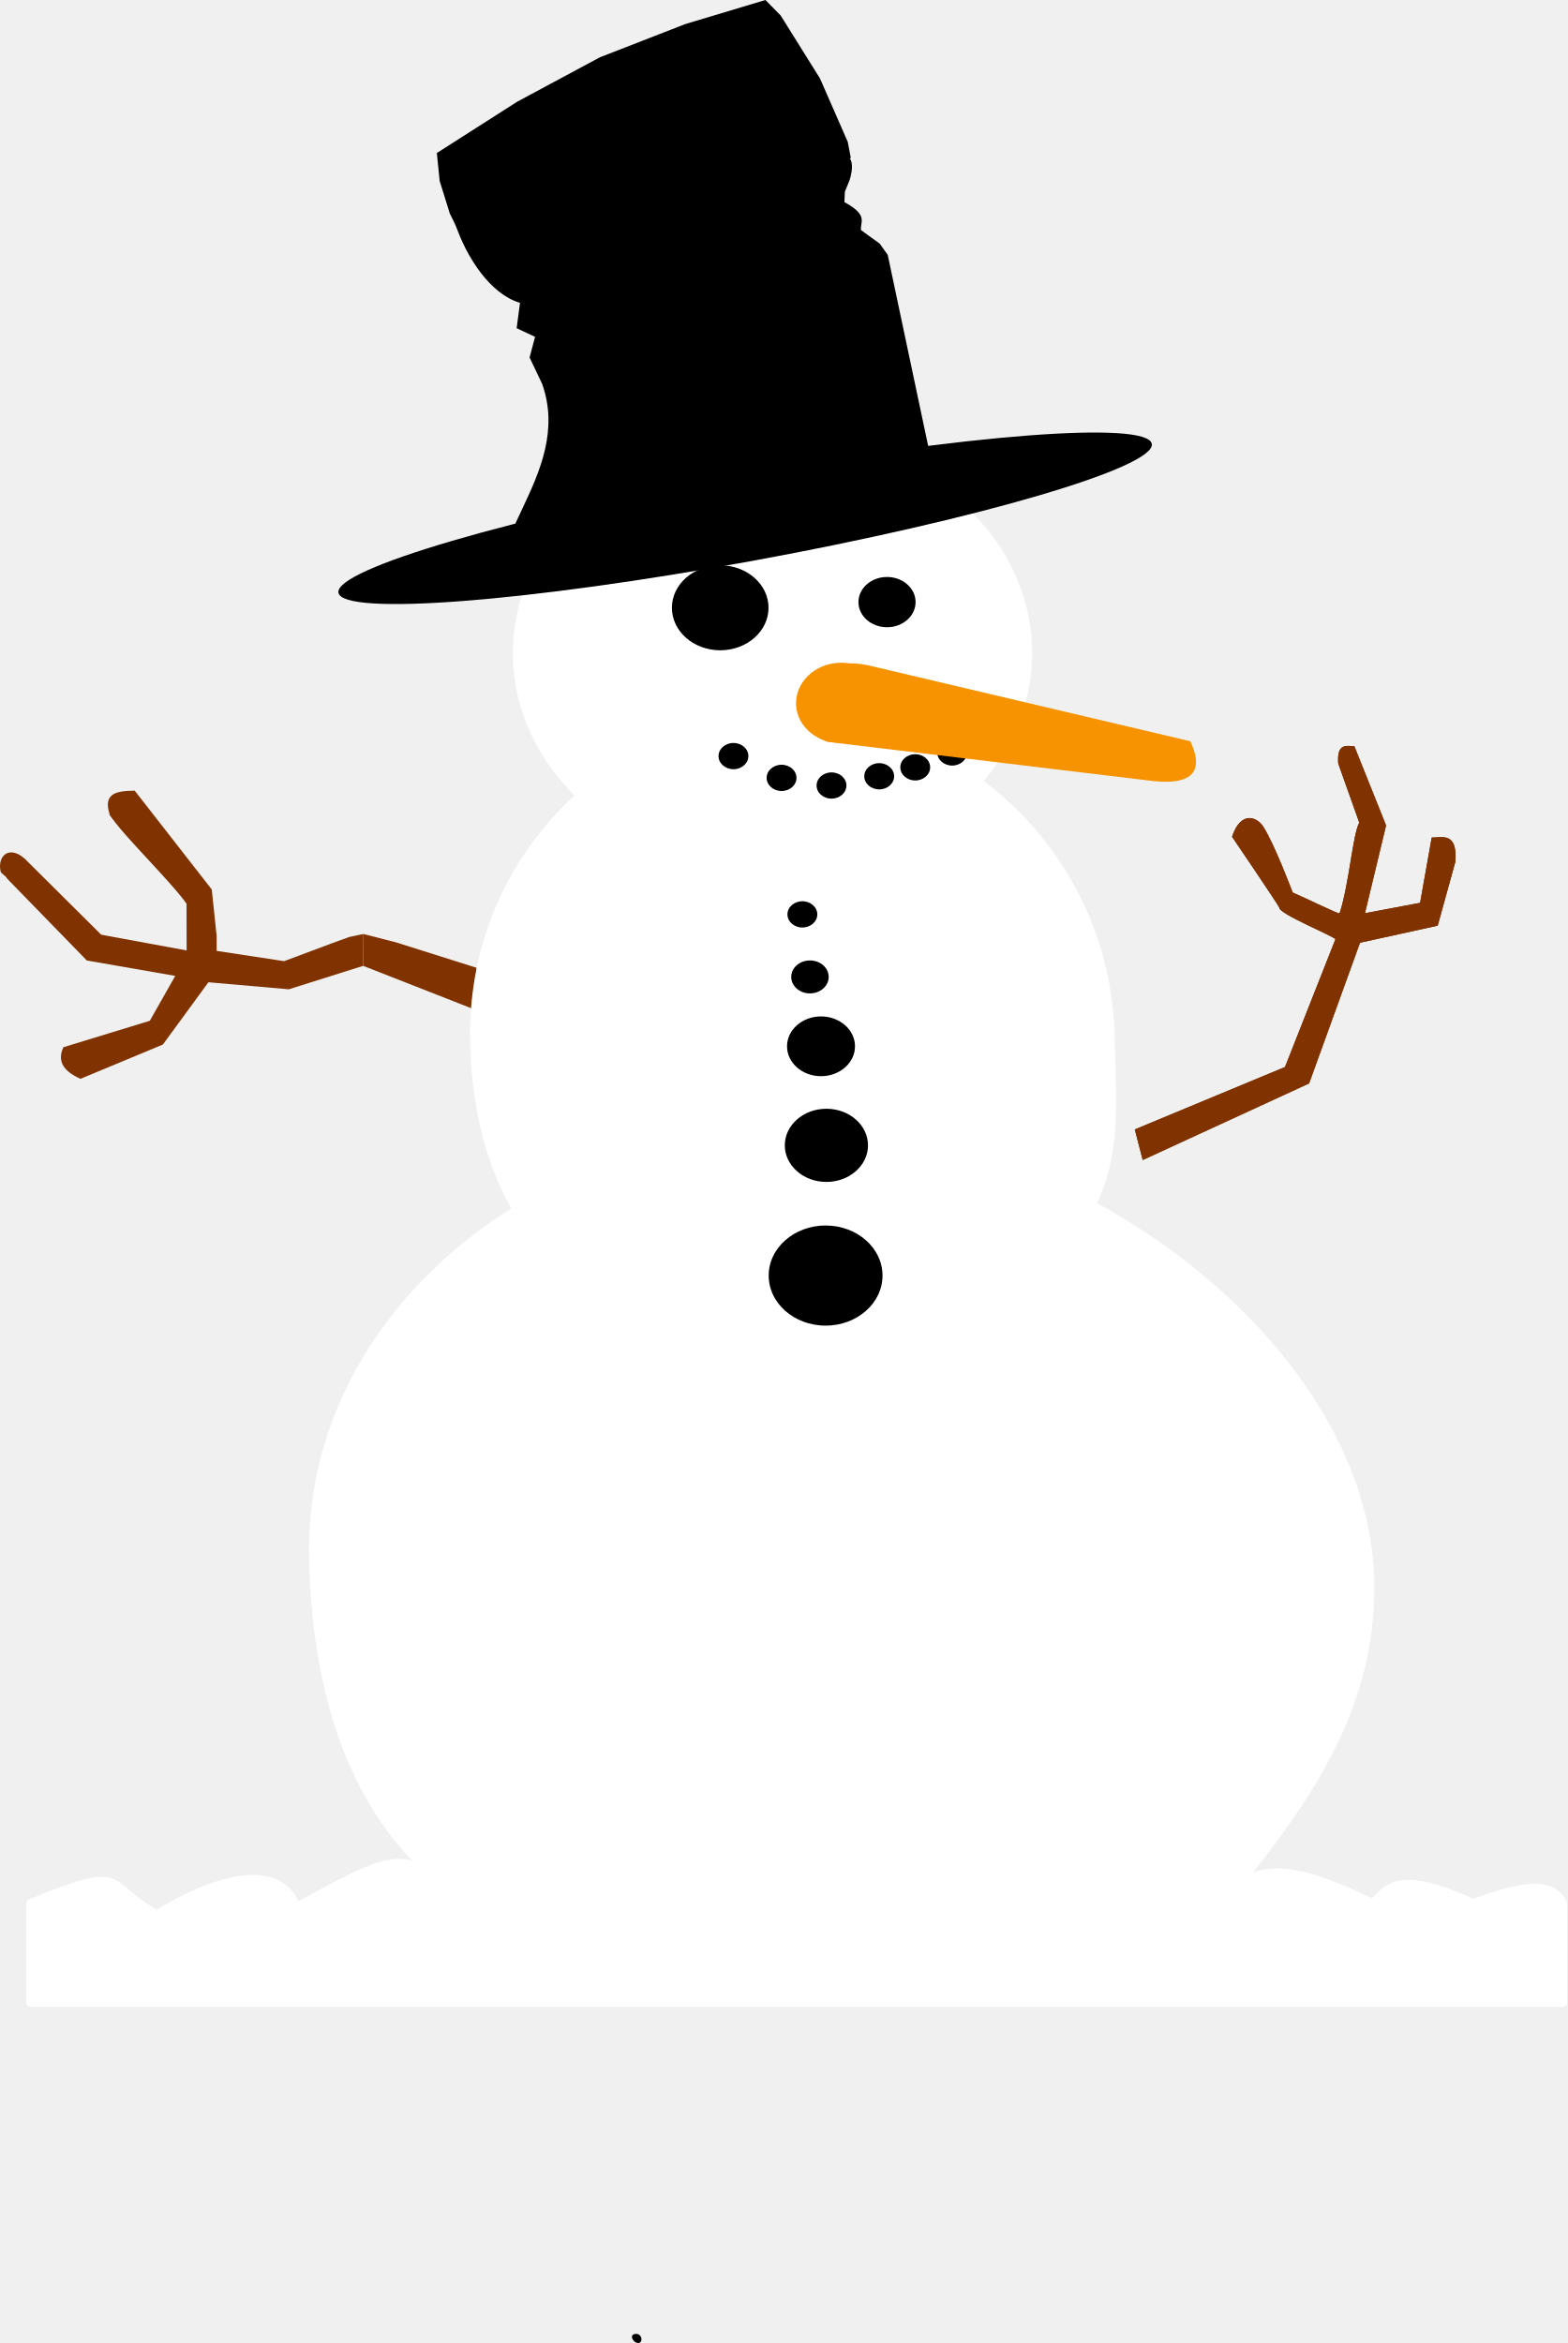
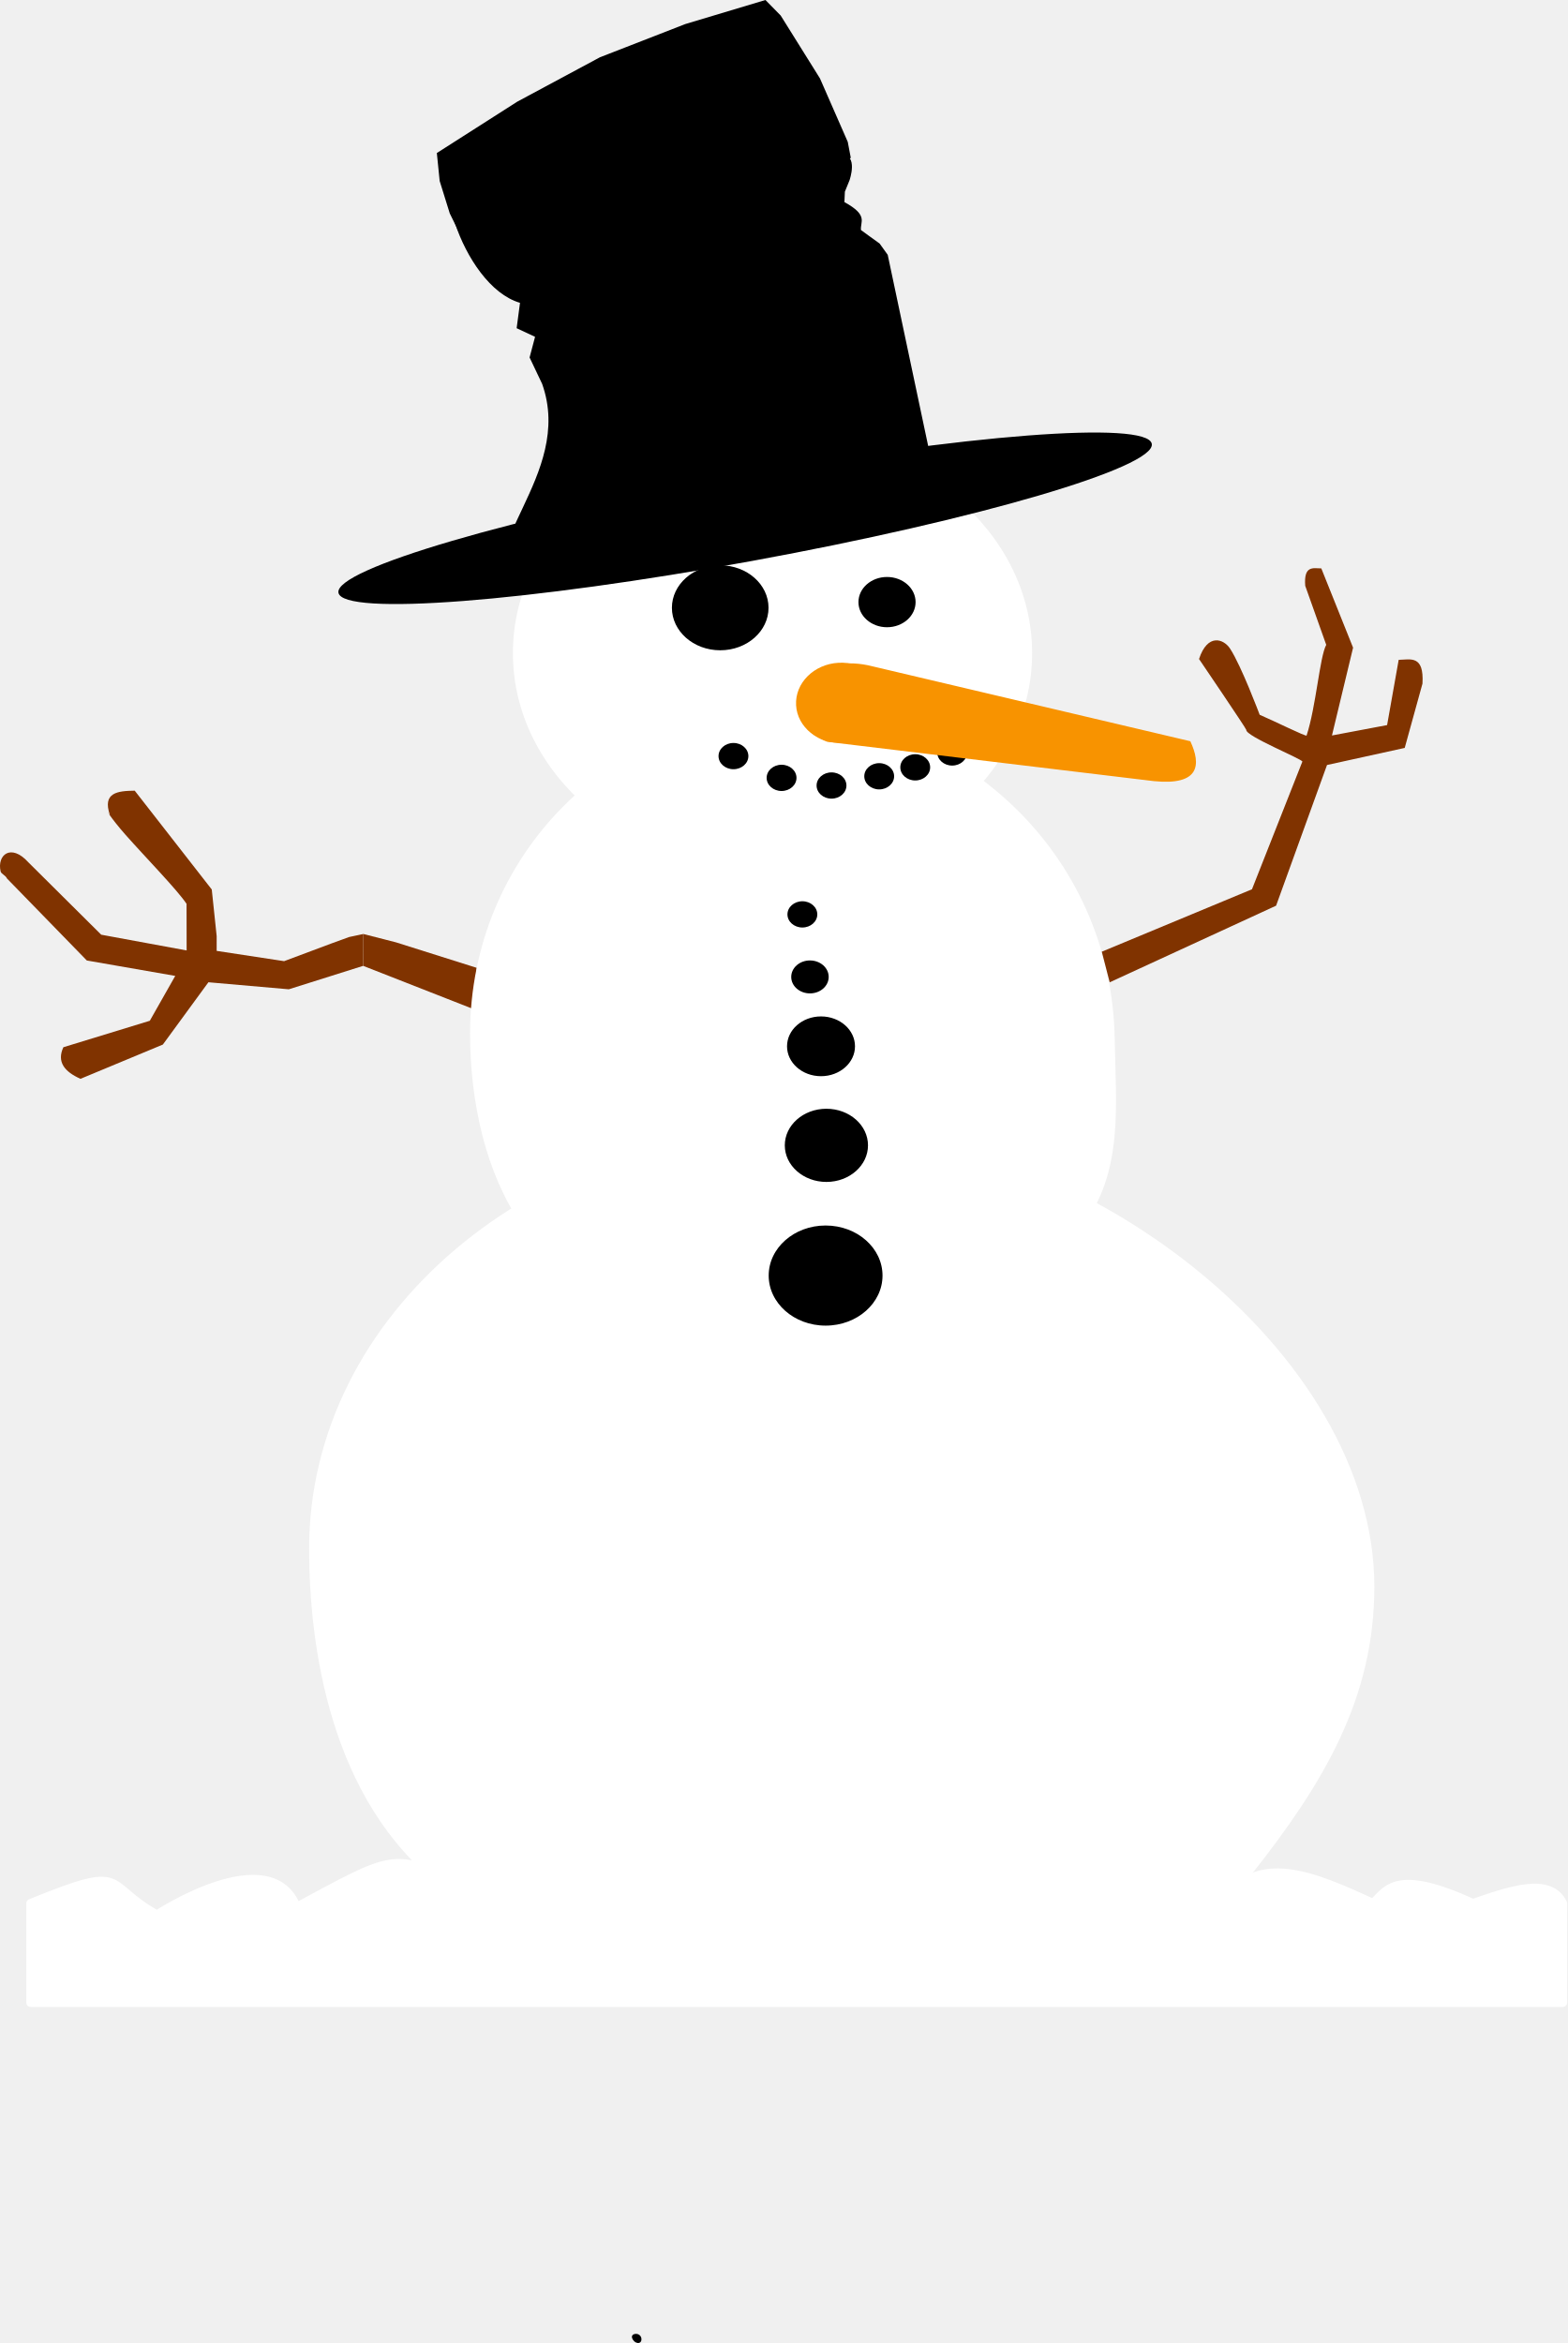
<svg xmlns="http://www.w3.org/2000/svg" width="311.357mm" height="465.532mm" viewBox="0 0 311.357 465.532" version="1.1" id="svg8">
  <defs id="defs2">
    </defs>
  <g id="layer1" transform="translate(-67.10495,229.765)">
    <g id="g1254" transform="translate(-6.95035,-36.48934)">
      <path id="path1017" d="m 199.637,271.242 c 0.399,1.198 1.863,1.398 1.863,0.266 0,-0.599 -0.466,-1.065 -1.065,-1.065 -0.599,0 -0.932,0.333 -0.799,0.799 z" style="fill:#000000;stroke:none;stroke-width:0.067" />
      <path style="opacity:1;fill:#803300;fill-opacity:1;stroke:none;stroke-width:1.22;stroke-linejoin:round;stroke-miterlimit:4;stroke-dasharray:none;stroke-opacity:1" d="m 146.243,-7.7 6.467,1.653 16.076,5.075 -0.903,8.1 -21.675,-8.499 z" id="rect1204" />
      <path style="opacity:1;fill:#803300;fill-opacity:1;stroke:none;stroke-width:1.22;stroke-linejoin:round;stroke-miterlimit:4;stroke-dasharray:none;stroke-opacity:1" d="m 111.137,-4.432 -0.018,-9.265 c -1.935,-2.873 -8.211,-9.291 -12.15,-13.742 -2.987,-3.376 -4.349,-5.742 -3.071,-3.879 -1.555,-4.496 1.532,-4.814 4.925,-4.858 l 15.306,19.632 0.975,9.276 -0.004,2.925 13.404,2.041 9.508,-3.558 3.399,-1.237 2.833,-0.602 -0.035,6.329 -14.774,4.658 -15.972,-1.398 -9.051,12.378 -16.367,6.808 c -3.17,-1.413 -4.754,-3.354 -3.397,-6.276 l 17.169,-5.257 5.058,-8.917 -17.569,-3.061 -15.878,-16.31 c -0.219,-0.569 -1.138,-0.903 -1.248,-1.377 -0.759,-3.281 2.045,-5.65 5.499,-1.829 l 14.488,14.392 z" id="rect1204-7" />
      <path id="path819-8" d="m 346.256,121.985 c 0,21.84 -9.863,38.52 -24.384,56.844 -23.056,29.092 -58.847,20.294 -87.193,18.826 -32.101,-1.662 -50.736,-0.218 -72.206,-16.6 -22.206,-16.944 -26.142,-47.865 -26.142,-66.629 0,-45.966 44.032,-83.229 98.348,-83.229 54.316,-2e-6 111.577,44.822 111.577,90.788 z" style="opacity:1;fill:#ffffff;fill-opacity:1;stroke:#ffffff;stroke-width:1.715;stroke-linejoin:round;stroke-miterlimit:4;stroke-dasharray:none;stroke-opacity:1" />
      <path id="rect821-1" d="m 80.151,184.907 c 19.763,-8.064 14.093,-3.751 25.091,2.274 0,0 22.48,-14.836 27.732,-1.516 19.259,-10.411 18.953,-10.552 31.694,-5.307 45.5,-25.323 88.23,-22.061 95.081,9.098 7.676,-7.119 29.991,-27.962 57.445,-4.549 6.484,-10.474 18.067,-5.331 29.713,0 2.896,-3.04 4.968,-6.756 19.808,0 7.684,-2.665 15.306,-5.237 17.828,0 v 19.712 H 80.151 Z" style="opacity:1;fill:#ffffff;fill-opacity:1;stroke:#ffffff;stroke-width:1.743;stroke-linejoin:round;stroke-miterlimit:4;stroke-dasharray:none;stroke-opacity:1" />
      <g transform="translate(4.157738,-12.85119)" id="g1191">
        <path id="path819-3-0" d="m 290.779,26.046 c 0.211,13.101 1.826,26.374 -6.513,37.093 -11.343,14.58 -38.732,24.692 -58.445,24.692 -20.853,-2e-6 -40.433,-8.958 -51.657,-25.006 -7.186,-10.275 -10.278,-24.349 -10.278,-37.913 0,-34.749 27.729,-62.919 61.934,-62.919 34.205,-3e-6 64.367,27.374 64.958,64.053 z" style="opacity:1;fill:#ffffff;fill-opacity:1;stroke:#ffffff;stroke-width:1.183;stroke-linejoin:round;stroke-miterlimit:4;stroke-dasharray:none;stroke-opacity:1" />
        <path id="path824-0-0" d="m 242.844,47.144 a 8.756,7.761 0 0 1 -8.756,7.761 8.756,7.761 0 0 1 -8.756,-7.761 8.756,7.761 0 0 1 8.756,-7.761 8.756,7.761 0 0 1 8.756,7.761 z" style="opacity:1;fill:#000000;fill-opacity:1;stroke:#ffffff;stroke-width:0.981;stroke-linejoin:round;stroke-miterlimit:4;stroke-dasharray:none;stroke-opacity:1" />
        <path id="path824-9-8-4" d="m 240.171,27.467 a 7.152,6.339 0 0 1 -7.152,6.339 7.152,6.339 0 0 1 -7.152,-6.339 7.152,6.339 0 0 1 7.152,-6.339 7.152,6.339 0 0 1 7.152,6.339 z" style="opacity:1;fill:#000000;fill-opacity:1;stroke:#ffffff;stroke-width:0.801;stroke-linejoin:round;stroke-miterlimit:4;stroke-dasharray:none;stroke-opacity:1" />
        <path id="path824-5-7" d="m 245.909,73.018 a 11.978,10.617 0 0 1 -11.978,10.617 11.978,10.617 0 0 1 -11.978,-10.617 11.978,10.617 0 0 1 11.978,-10.617 11.978,10.617 0 0 1 11.978,10.617 z" style="opacity:1;fill:#000000;fill-opacity:1;stroke:#ffffff;stroke-width:1.341;stroke-linejoin:round;stroke-miterlimit:4;stroke-dasharray:none;stroke-opacity:1" />
        <path id="path824-09-6" d="m 234.765,13.681 a 3.943,3.495 0 0 1 -3.943,3.495 3.943,3.495 0 0 1 -3.943,-3.495 3.943,3.495 0 0 1 3.943,-3.495 3.943,3.495 0 0 1 3.943,3.495 z" style="opacity:1;fill:#000000;fill-opacity:1;stroke:#ffffff;stroke-width:0.442;stroke-linejoin:round;stroke-miterlimit:4;stroke-dasharray:none;stroke-opacity:1" />
        <path id="path824-9-85-3-1" d="m 232.456,1.255 a 3.141,2.784 0 0 1 -3.141,2.784 3.141,2.784 0 0 1 -3.141,-2.784 3.141,2.784 0 0 1 3.141,-2.784 3.141,2.784 0 0 1 3.141,2.784 z" style="opacity:1;fill:#000000;fill-opacity:1;stroke:#ffffff;stroke-width:0.352;stroke-linejoin:round;stroke-miterlimit:4;stroke-dasharray:none;stroke-opacity:1" />
      </g>
      <g transform="translate(3.779762,-10.96131)" id="g1183">
        <ellipse style="opacity:1;fill:#ffffff;fill-opacity:1;stroke:#ffffff;stroke-width:0.891;stroke-linejoin:round;stroke-miterlimit:4;stroke-dasharray:none;stroke-opacity:1" id="path819-9-3" cx="223.762" cy="-52.551" rx="51.134" ry="43.273" />
        <ellipse style="opacity:1;fill:#000000;fill-opacity:1;stroke:#ffffff;stroke-width:0.352;stroke-linejoin:round;stroke-miterlimit:4;stroke-dasharray:none;stroke-opacity:1" id="path824-9-85-4" cx="216" cy="-32.085" rx="3.141" ry="2.784" />
        <ellipse style="opacity:1;fill:#000000;fill-opacity:1;stroke:#ffffff;stroke-width:1.139;stroke-linejoin:round;stroke-miterlimit:4;stroke-dasharray:none;stroke-opacity:1" id="path824-9-9-4" cx="213.371" cy="-61.551" rx="10.168" ry="9.012" />
        <ellipse style="opacity:1;fill:#000000;fill-opacity:1;stroke:#ffffff;stroke-width:0.673;stroke-linejoin:round;stroke-miterlimit:4;stroke-dasharray:none;stroke-opacity:1" id="path824-9-6-4" cx="246.511" cy="-62.682" rx="6.013" ry="5.33" />
        <ellipse style="opacity:1;fill:#000000;fill-opacity:1;stroke:#ffffff;stroke-width:0.352;stroke-linejoin:round;stroke-miterlimit:4;stroke-dasharray:none;stroke-opacity:1" id="path824-9-85-6-3" cx="252.116" cy="-29.851" rx="3.141" ry="2.784" />
        <ellipse style="opacity:1;fill:#000000;fill-opacity:1;stroke:#ffffff;stroke-width:0.352;stroke-linejoin:round;stroke-miterlimit:4;stroke-dasharray:none;stroke-opacity:1" id="path824-9-85-8-7" cx="244.957" cy="-28.076" rx="3.141" ry="2.784" />
        <ellipse style="opacity:1;fill:#000000;fill-opacity:1;stroke:#ffffff;stroke-width:0.352;stroke-linejoin:round;stroke-miterlimit:4;stroke-dasharray:none;stroke-opacity:1" id="path824-9-85-5-5" cx="225.559" cy="-27.759" rx="3.141" ry="2.784" />
        <ellipse style="opacity:1;fill:#000000;fill-opacity:1;stroke:#ffffff;stroke-width:0.352;stroke-linejoin:round;stroke-miterlimit:4;stroke-dasharray:none;stroke-opacity:1" id="path824-9-85-61-9" cx="259.454" cy="-32.81" rx="3.141" ry="2.784" />
        <ellipse style="opacity:1;fill:#000000;fill-opacity:1;stroke:#ffffff;stroke-width:0.352;stroke-linejoin:round;stroke-miterlimit:4;stroke-dasharray:none;stroke-opacity:1" id="path824-9-85-1-6" cx="235.482" cy="-26.239" rx="3.141" ry="2.784" />
        <path style="opacity:1;fill:#f89300;fill-opacity:1;stroke:none;stroke-width:3.476;stroke-linejoin:round;stroke-miterlimit:4;stroke-dasharray:none;stroke-opacity:1" d="m 234.677,-34.917 c -6.732,-2.464 -6.283,-7.897 -2.611,-8.75 2.511,-0.583 1.582,-0.562 2.511,-0.583 -6.275,-0.309 -2.253,-8.033 8.158,-5.882 v 0 l 64.041,15.095 c 2.141,4.62 1.937,8.841 -7.237,7.927 z" id="rect917-1" />
        <ellipse style="opacity:1;fill:#f89300;fill-opacity:1;stroke:none;stroke-width:4.472;stroke-linejoin:round;stroke-miterlimit:4;stroke-dasharray:none;stroke-opacity:1" id="path920-7" cx="29.637" cy="239.285" rx="7.954" ry="8.875" transform="rotate(-93.1362)" />
      </g>
      <g transform="translate(4.806705,-10.92396)" style="fill:#000000" id="g1170">
        <ellipse style="opacity:1;fill:#000000;fill-opacity:1;stroke:none;stroke-width:1.994;stroke-linejoin:round;stroke-miterlimit:4;stroke-dasharray:none;stroke-opacity:1" id="path1157" cx="228.033" cy="-38.937" rx="82.14" ry="8.586" transform="rotate(-10.37668)" />
        <path style="opacity:1;fill:#000000;fill-opacity:1;stroke:none;stroke-width:1.866;stroke-linejoin:round;stroke-miterlimit:4;stroke-dasharray:none;stroke-opacity:1" d="m 245.622,-131.722 8.113,38.338 -61.358,17.799 -20.829,11.536 c -9.387,-9.005 11.91,-23.756 5.417,-42.024 l -2.497,-5.254 1.088,-4.099 -3.659,-1.719 0.668,-5.039 c -11.78,-3.416 -19.061,-29.348 -10.631,-27.68 l 28.962,-19.527 45.532,17.742 c 3.419,-0.017 1.607,5.113 1.607,5.113 l -0.925,2.272 -0.09,2.07 c 4.863,2.651 3.086,3.926 3.292,5.554 l 1.644,1.196 2.053,1.478 z" id="rect1159" />
        <path transform="matrix(0.9216045,-0.3881302,0.3946697,0.918823,0,0)" style="opacity:1;fill:#000000;fill-opacity:1;stroke:none;stroke-width:1.682;stroke-linejoin:round;stroke-miterlimit:4;stroke-dasharray:none;stroke-opacity:1" d="m 203.349,-79.472 18.704,-3.201 18.581,-1.756 18.17,0.499 16.533,1.776 1.568,4.029 v 0 l 2.237,14.534 0.096,13.765 -0.702,3.177 -72.828,-2.301 -4.449,-13.044 -0.287,-5.415 0.701,-6.726 z" id="rect1164" />
      </g>
    </g>
-     <path transform="rotate(-22.07595)" style="opacity:1;fill:#803300;fill-opacity:1;stroke:none;stroke-width:1.248;stroke-linejoin:round;stroke-miterlimit:4;stroke-dasharray:none;stroke-opacity:1" d="m 273.131,104.994 32.316,-0.281 18.81,-19.743 c 0.259,-0.392 -8.594,-8.965 -7.956,-10.03 0.107,-0.179 -3.407,-16.576 -3.407,-16.576 3.524,-4.161 6.05,-1.857 6.491,0.409 0.789,4.053 0.509,14.386 0.509,14.386 2.352,2.38 6.908,7.541 7.088,7.328 3.952,-4.688 8.271,-13.49 10.391,-15.235 l 0.54,-12.435 c 1.243,-3.911 2.769,-2.639 4.261,-2.006 l -0.072,16.968 -10.446,14.592 10.928,2.202 7.007,-11.149 c 2.164,0.83 5.08,0.951 2.603,6.154 l -8.071,10.515 -15.583,-2.657 -19.879,22.099 -36.357,1.683 z" id="rect1256" />
-     <path style="opacity:1;fill:#803300;fill-opacity:1;stroke:none;stroke-width:1.248;stroke-linejoin:round;stroke-miterlimit:4;stroke-dasharray:none;stroke-opacity:1" d="m 292.567,-5.356 29.841,-12.405 10.011,-25.365 c 0.092,-0.461 -11.333,-5.078 -11.142,-6.304 0.032,-0.206 -9.387,-14.08 -9.387,-14.08 1.702,-5.181 4.908,-3.995 6.169,-2.06 2.255,3.459 5.879,13.14 5.879,13.14 3.074,1.322 9.236,4.392 9.322,4.127 1.9,-5.829 2.595,-15.609 3.903,-18.023 l -4.173,-11.727 c -0.318,-4.091 1.575,-3.486 3.194,-3.461 l 6.311,15.751 -4.196,17.448 10.955,-2.066 2.303,-12.965 c 2.317,-0.044 5.065,-1.028 4.725,4.725 l -3.527,12.777 -15.439,3.394 -10.115,27.95 -33.059,15.224 z" id="rect1256-9" />
+     <path style="opacity:1;fill:#803300;fill-opacity:1;stroke:none;stroke-width:1.248;stroke-linejoin:round;stroke-miterlimit:4;stroke-dasharray:none;stroke-opacity:1" d="m 286.009,-40.672 29.841,-12.405 10.011,-25.365 c 0.092,-0.461 -11.333,-5.078 -11.142,-6.304 0.032,-0.206 -9.387,-14.08 -9.387,-14.08 1.702,-5.181 4.908,-3.995 6.169,-2.06 2.255,3.459 5.879,13.14 5.879,13.14 3.074,1.322 9.236,4.392 9.322,4.127 1.9,-5.829 2.595,-15.609 3.903,-18.023 l -4.173,-11.727 c -0.318,-4.091 1.575,-3.486 3.194,-3.461 l 6.311,15.751 -4.196,17.448 10.955,-2.066 2.303,-12.965 c 2.317,-0.044 5.065,-1.028 4.725,4.725 l -3.527,12.777 -15.439,3.394 -10.115,27.95 -33.059,15.224 z" id="rect1256" />
  </g>
  <g id="layer2" transform="translate(-67.10495,-67.23498)" />
</svg>
